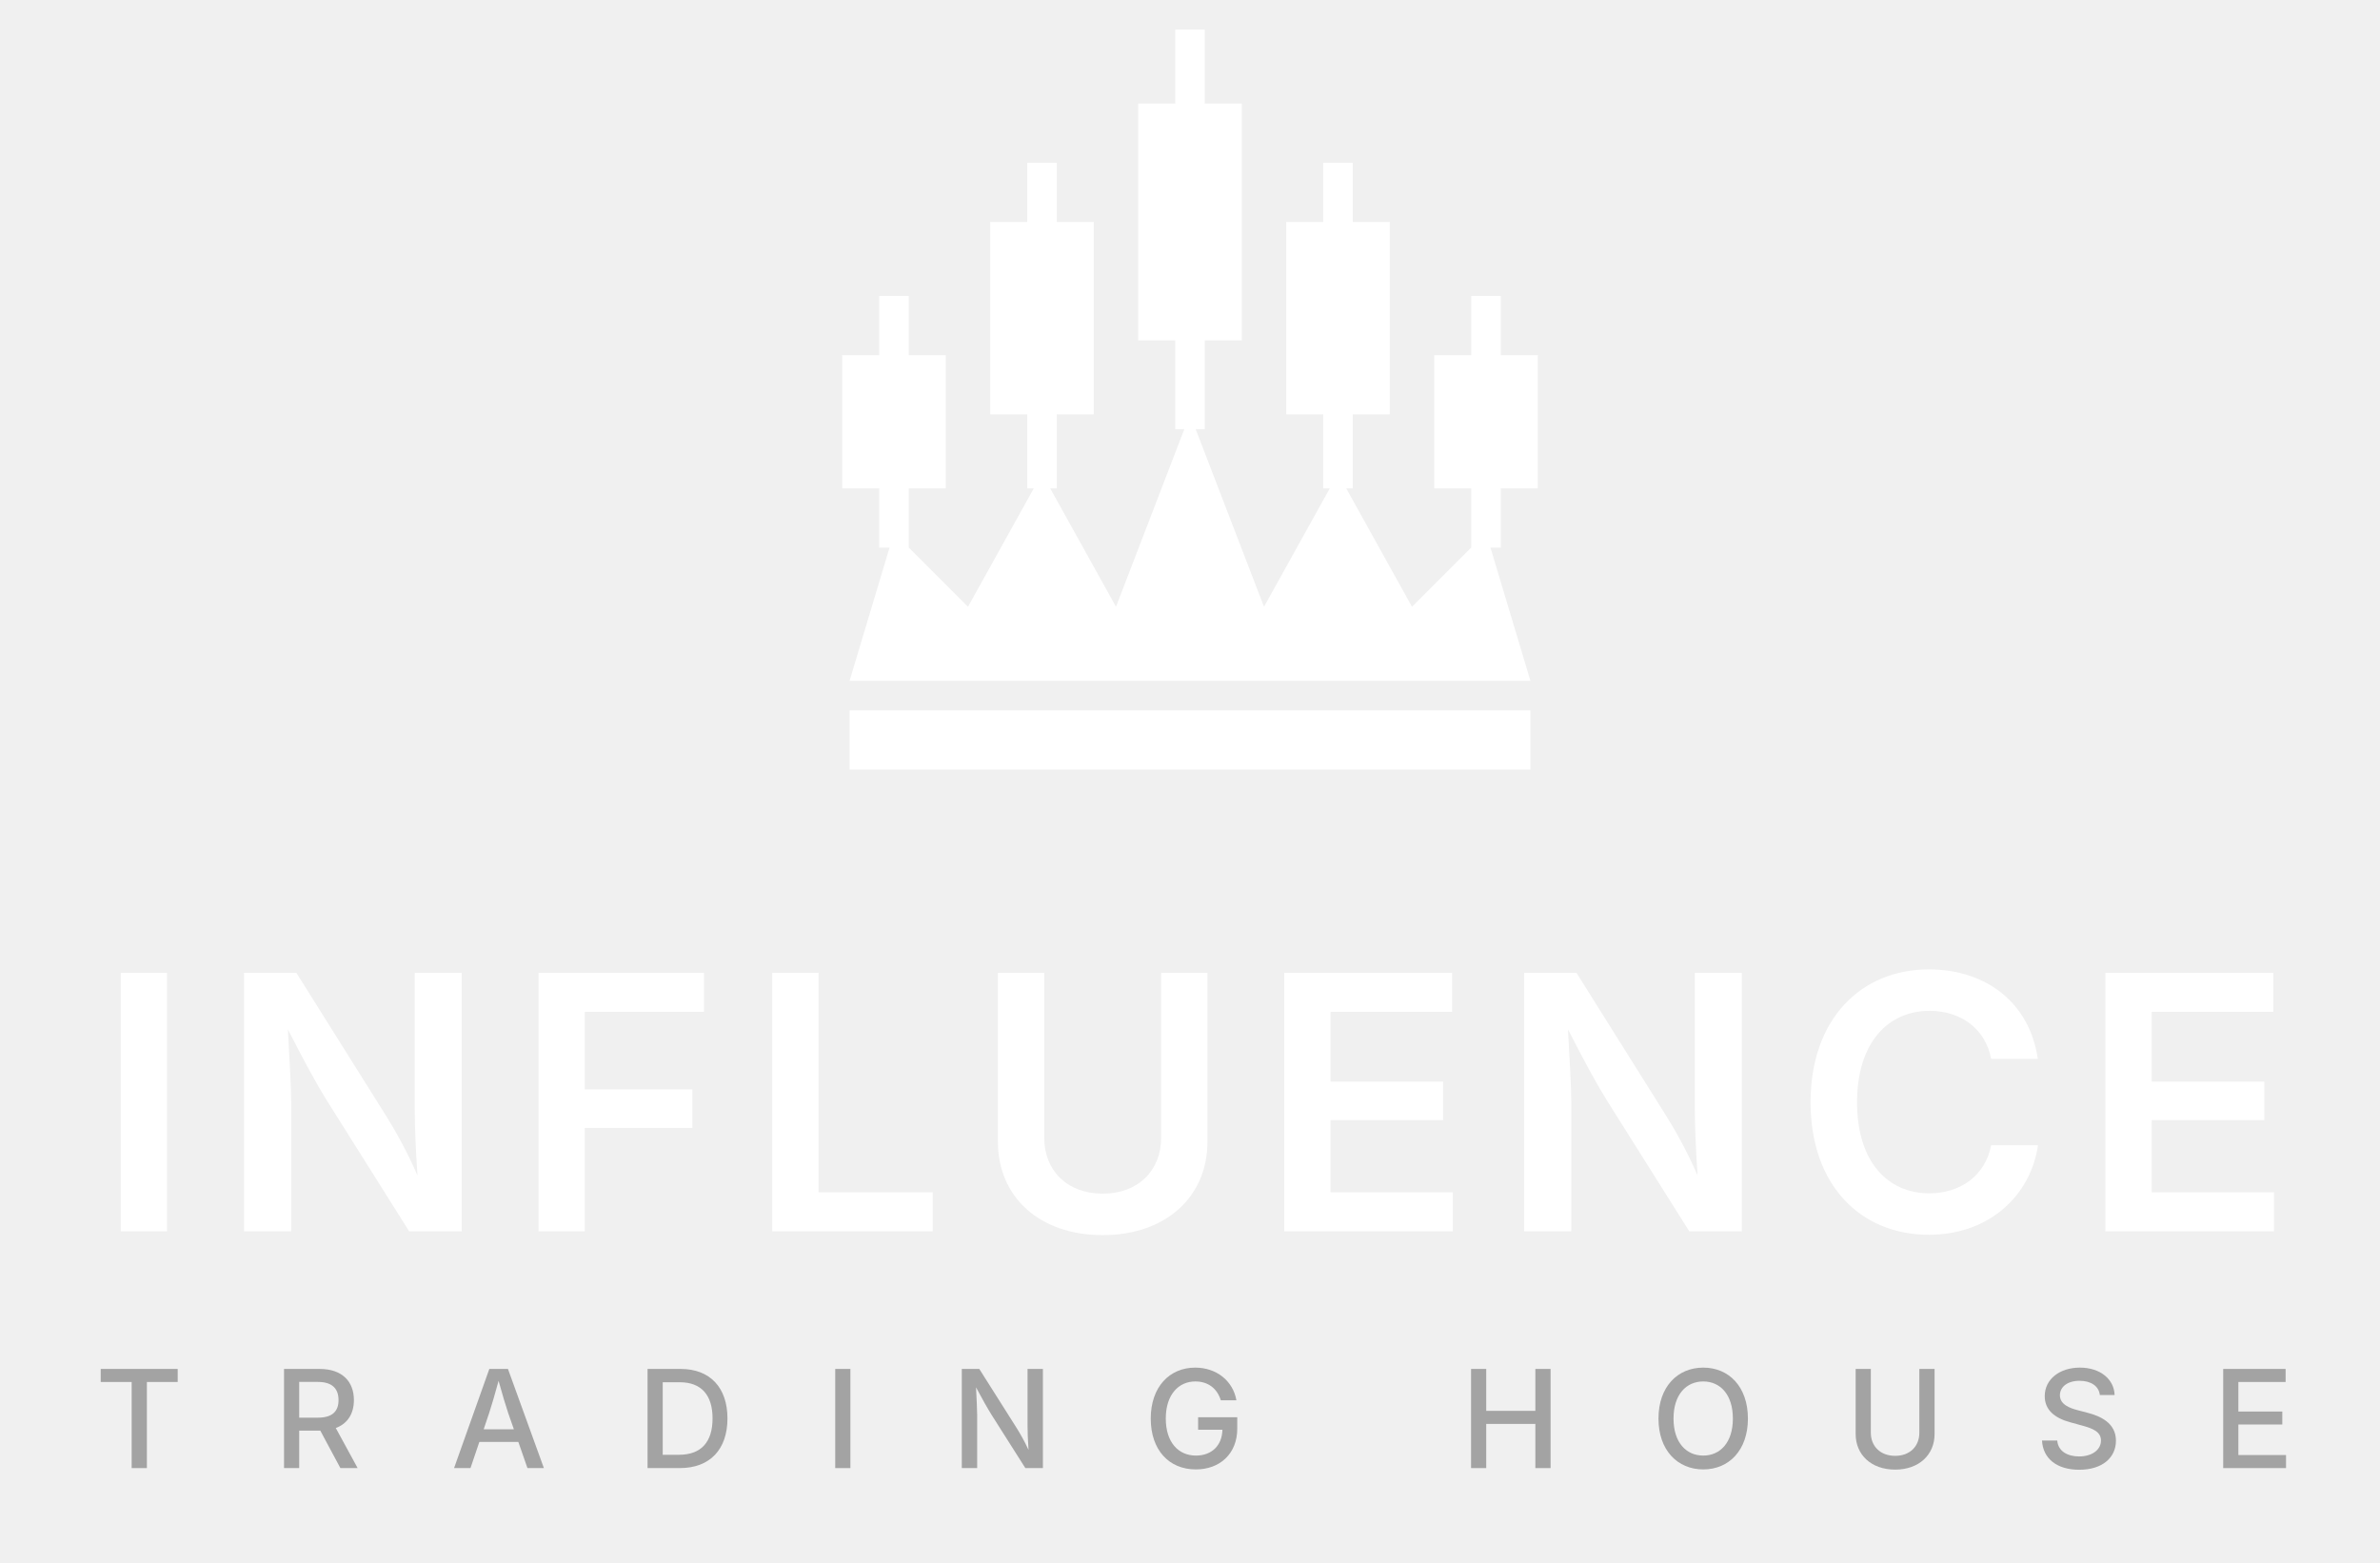
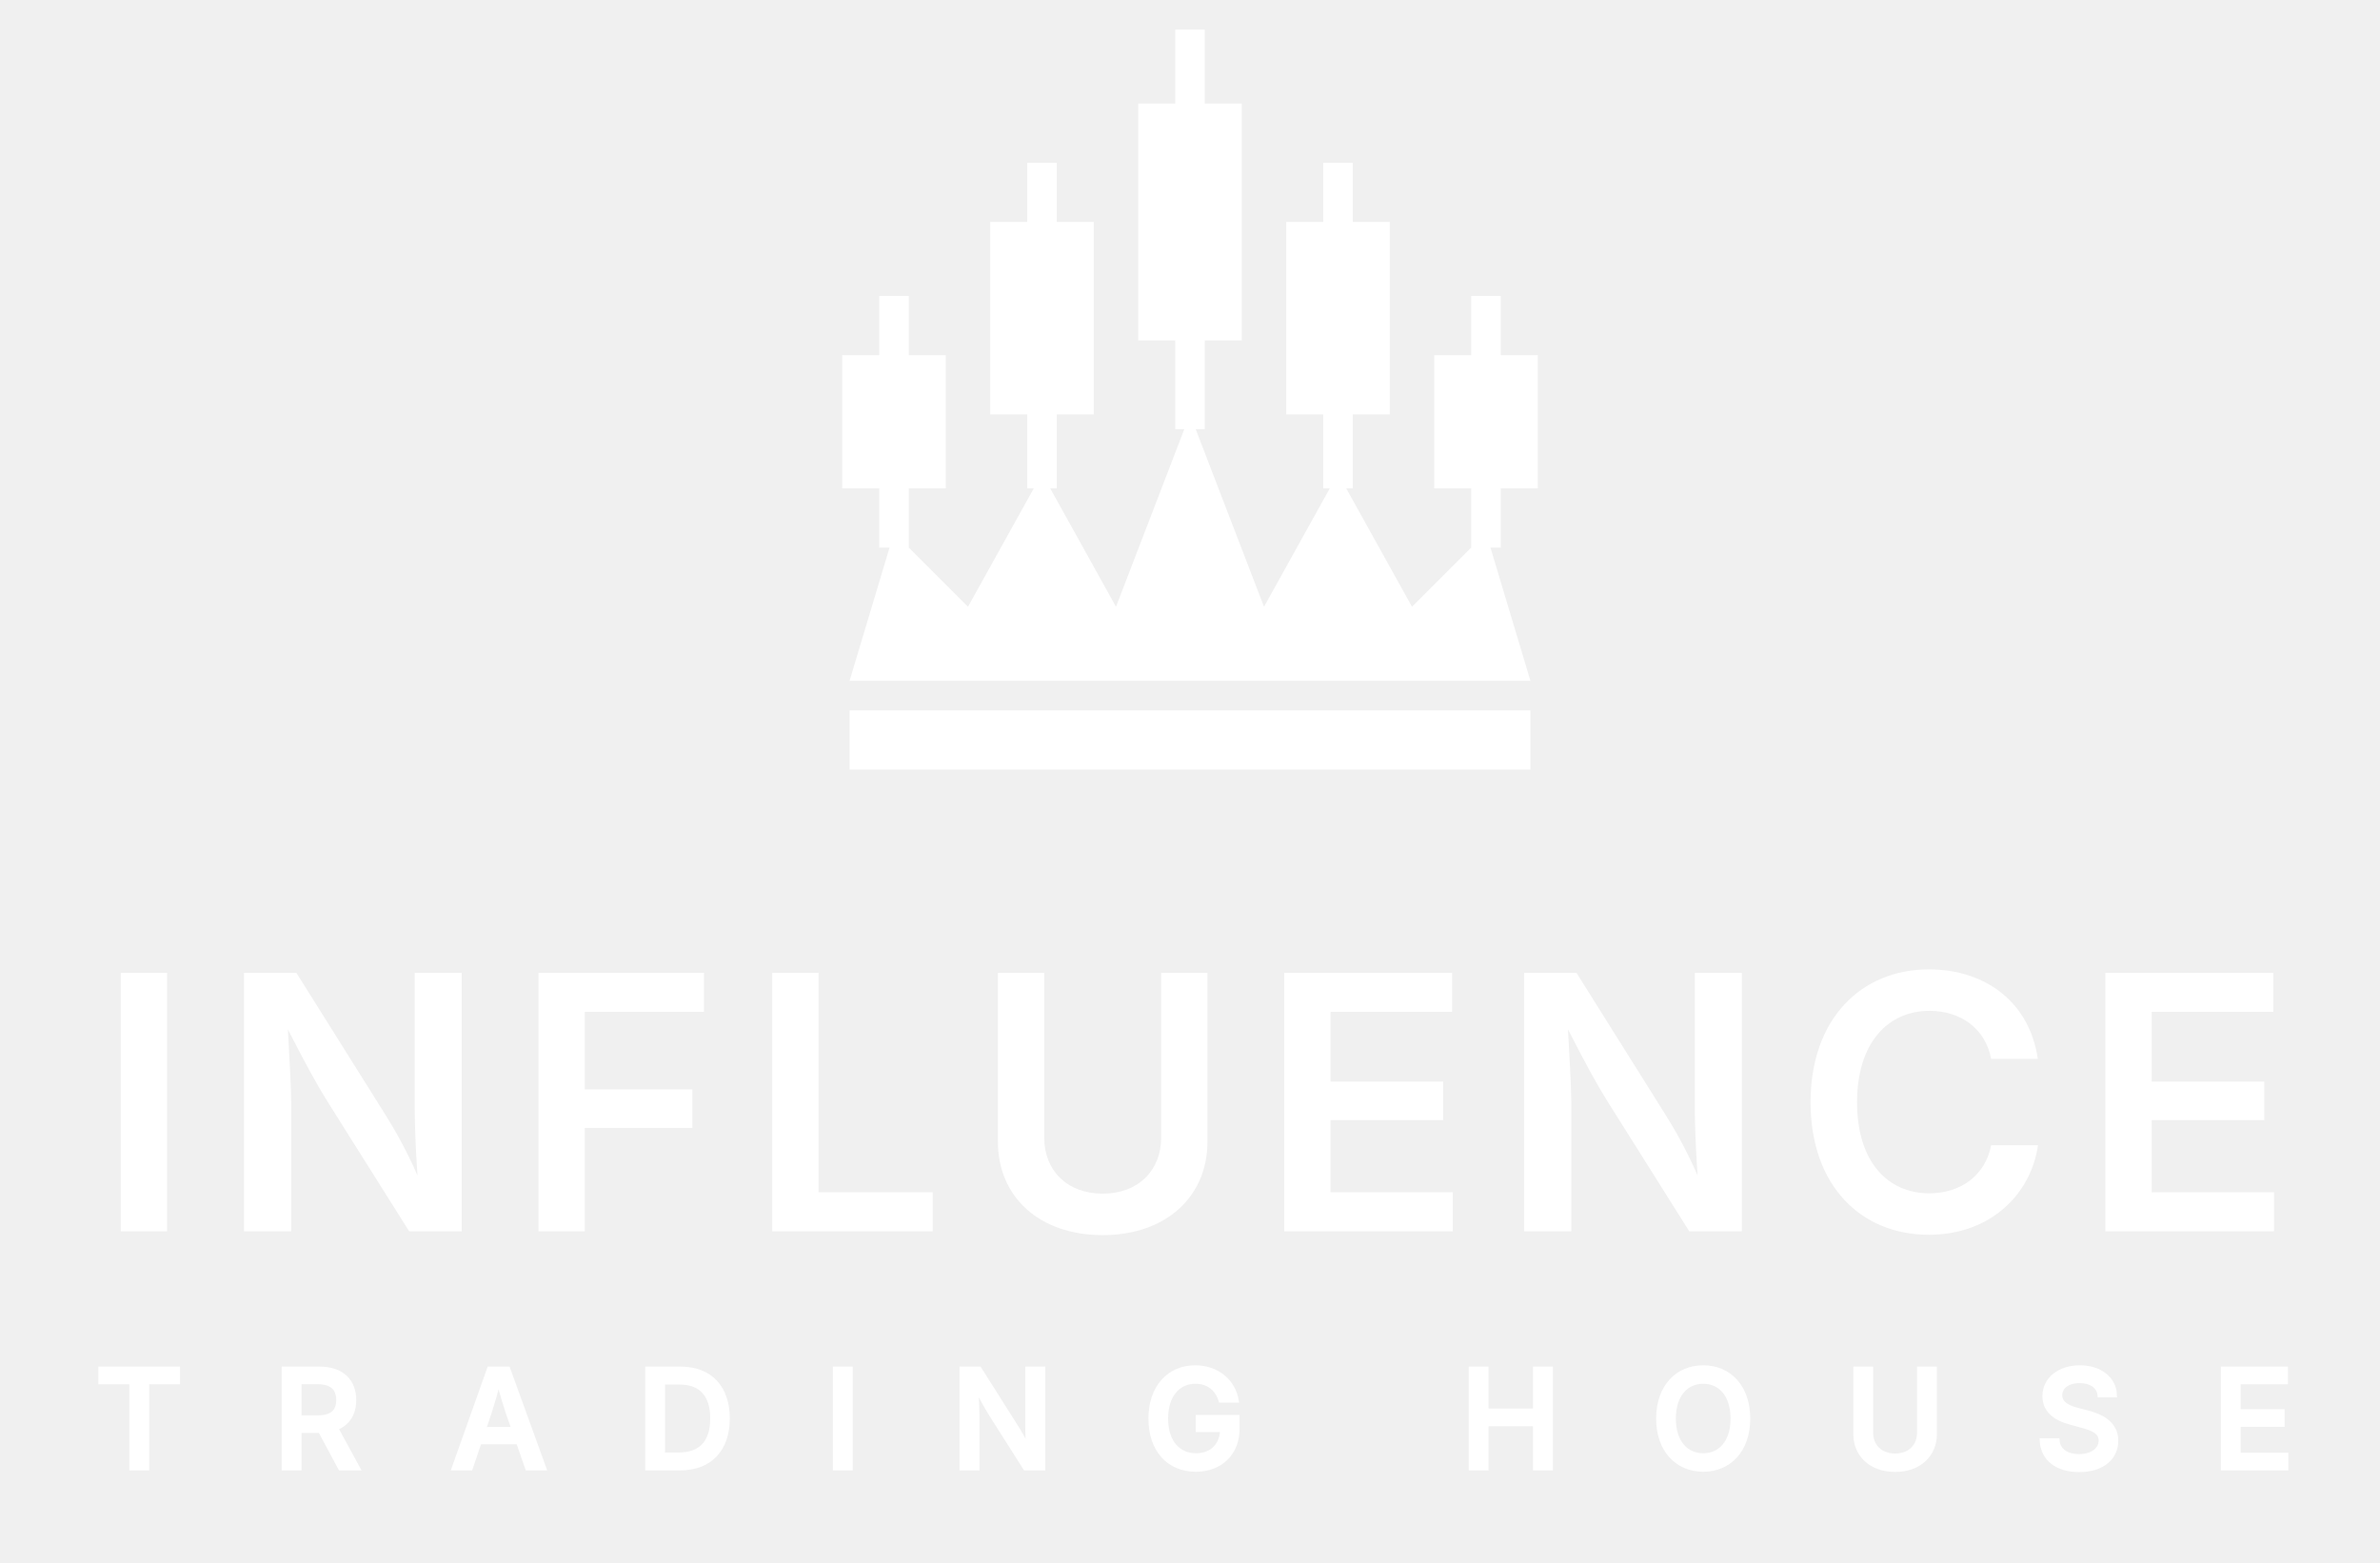
<svg xmlns="http://www.w3.org/2000/svg" viewBox="0 0 201 132" width="201" height="132">
  <g transform="translate(60.5 0) scale(1.25)">
    <rect x="11.0" y="20" width="2.0" height="17" fill="#FFFFFF" />
    <rect x="8.5" y="24" width="7.0" height="9" fill="#FFFFFF" />
    <rect x="21.0" y="11" width="2.0" height="22" fill="#FFFFFF" />
    <rect x="18.5" y="15" width="7.0" height="13" fill="#FFFFFF" />
    <rect x="31.0" y="2" width="2.0" height="27" fill="#FFFFFF" />
    <rect x="28.5" y="7" width="7.0" height="16" fill="#FFFFFF" />
    <rect x="41.0" y="11" width="2.0" height="22" fill="#FFFFFF" />
    <rect x="38.5" y="15" width="7.0" height="13" fill="#FFFFFF" />
    <rect x="51.0" y="20" width="2.0" height="17" fill="#FFFFFF" />
    <rect x="48.5" y="24" width="7.0" height="9" fill="#FFFFFF" />
    <path d="M9 46 L12 36 L17 41 L22 32 L27 41 L32 28 L37 41 L42 32 L47 41 L52 36 L55 46 Z" fill="#FFFFFF" />
    <rect x="9" y="48" width="46" height="4" fill="#FFFFFF" />
  </g>
  <path transform="translate(8.00 104.00) scale(0.01465 -0.01465)" d="M417 1490H150V0H417Z" fill="#FFFFFF" />
  <path transform="translate(18.41 104.00) scale(0.01465 -0.01465)" d="M150 0H422V740C422 823 413 980 403 1164C503 970 559 864 637 739L1102 0H1405V1490H1134V708C1134 617 1140 466 1150 322C1085 471 1020 584 967 669L452 1490H150Z" fill="#FFFFFF" />
  <path transform="translate(43.28 104.00) scale(0.01465 -0.01465)" d="M150 0H417V596H1037V818H417V1265H1104V1490H150Z" fill="#FFFFFF" />
  <path transform="translate(63.02 104.00) scale(0.01465 -0.01465)" d="M150 0H1075V225H417V1490H150Z" fill="#FFFFFF" />
  <path transform="translate(82.08 104.00) scale(0.01465 -0.01465)" d="M754 -22C1117 -22 1358 198 1358 517V1490H1091V539C1091 352 960 217 754 217C548 217 417 352 417 539V1490H150V517C150 198 389 -22 754 -22Z" fill="#FFFFFF" />
  <path transform="translate(106.26 104.00) scale(0.01465 -0.01465)" d="M150 0H1122V225H417V641H1066V863H417V1265H1118V1490H150Z" fill="#FFFFFF" />
  <path transform="translate(126.52 104.00) scale(0.01465 -0.01465)" d="M150 0H422V740C422 823 413 980 403 1164C503 970 559 864 637 739L1102 0H1405V1490H1134V708C1134 617 1140 466 1150 322C1085 471 1020 584 967 669L452 1490H150Z" fill="#FFFFFF" />
  <path transform="translate(151.40 104.00) scale(0.01465 -0.01465)" d="M785 -20C1137 -20 1373 211 1414 496H1144C1110 320 966 219 788 219C546 219 371 402 371 744C371 1082 545 1271 789 1271C967 1271 1111 1170 1144 994H1413C1366 1320 1112 1510 785 1510C396 1510 103 1226 103 744C103 264 393 -20 785 -20Z" fill="#FFFFFF" />
  <path transform="translate(175.61 104.00) scale(0.01465 -0.01465)" d="M150 0H1122V225H417V641H1066V863H417V1265H1118V1490H150Z" fill="#FFFFFF" />
-   <path transform="translate(8.00 124.00) scale(0.00562 -0.00562)" d="M90 1294H555V0H784V1294H1247V1490H90Z" fill="#A3A3A3" />
-   <path transform="translate(23.06 124.00) scale(0.00562 -0.00562)" d="M165 0H393V563H697C701 563 706 563 710 563L1012 0H1271L943 602C1124 670 1215 822 1215 1022C1215 1297 1044 1490 699 1490H165ZM393 758V1295H673C893 1295 984 1190 984 1022C984 855 893 758 675 758Z" fill="#A3A3A3" />
-   <path transform="translate(38.06 124.00) scale(0.00562 -0.00562)" d="M51 0H298L431 393H1017L1154 0H1401L861 1490H581ZM496 583 579 829C616 943 662 1098 720 1311C779 1100 824 948 864 829L950 583Z" fill="#A3A3A3" />
-   <path transform="translate(53.76 124.00) scale(0.00562 -0.00562)" d="M650 0C1103 0 1366 281 1366 747C1366 1210 1103 1490 664 1490H165V0ZM393 200V1290H649C974 1290 1142 1097 1142 747C1142 394 974 200 637 200Z" fill="#A3A3A3" />
-   <path transform="translate(69.61 124.00) scale(0.00562 -0.00562)" d="M393 1490H165V0H393Z" fill="#A3A3A3" />
-   <path transform="translate(80.30 124.00) scale(0.00562 -0.00562)" d="M165 0H396V795C396 872 388 1026 379 1213C487 1013 544 910 617 793L1120 0H1384V1490H1153V642C1153 556 1157 417 1168 273C1102 416 1035 529 989 603L428 1490H165Z" fill="#A3A3A3" />
-   <path transform="translate(96.55 124.00) scale(0.00562 -0.00562)" d="M791 -20C1152 -20 1413 216 1413 593V764H825V576H1190C1185 338 1028 188 792 188C529 188 339 386 339 745C339 1105 532 1302 783 1302C979 1302 1112 1193 1166 1019H1400C1350 1309 1102 1510 781 1510C395 1510 113 1220 113 744C113 273 386 -20 791 -20Z" fill="#A3A3A3" />
-   <path transform="translate(123.31 124.00) scale(0.00562 -0.00562)" d="M165 0H393V664H1131V0H1360V1490H1131V860H393V1490H165Z" fill="#A3A3A3" />
-   <path transform="translate(139.43 124.00) scale(0.00562 -0.00562)" d="M786 -20C1172 -20 1457 268 1457 744C1457 1222 1172 1510 786 1510C399 1510 113 1222 113 744C113 268 399 -20 786 -20ZM786 188C530 188 339 384 339 744C339 1105 530 1302 786 1302C1040 1302 1231 1106 1231 744C1231 384 1040 188 786 188Z" fill="#A3A3A3" />
-   <path transform="translate(155.79 124.00) scale(0.00562 -0.00562)" d="M759 -23C1115 -23 1351 199 1351 512V1490H1122V531C1122 330 983 184 759 184C534 184 393 330 393 531V1490H165V512C165 199 400 -23 759 -23Z" fill="#A3A3A3" />
-   <path transform="translate(171.86 124.00) scale(0.00562 -0.00562)" d="M665 -25C1015 -25 1217 159 1217 412C1217 681 978 783 788 832L643 870C529 900 375 953 375 1094C375 1220 489 1312 670 1312C839 1312 960 1234 975 1098H1197C1190 1335 981 1510 675 1510C375 1510 147 1339 147 1081C147 877 291 752 535 687L709 639C869 596 992 545 992 415C992 271 853 175 664 175C492 175 348 251 335 414H106C120 142 330 -25 665 -25Z" fill="#A3A3A3" />
-   <path transform="translate(186.83 124.00) scale(0.00562 -0.00562)" d="M165 0H1109V196H393V655H1053V850H393V1294H1103V1490H165Z" fill="#A3A3A3" />
+   <path transform="translate(8.00 124.00) scale(0.00562 -0.00562)" d="M90 1294H555V0H784V1294H1247V1490H90Z" fill="#FFFFFF" stroke="#FFFFFF" stroke-width="70" />
+   <path transform="translate(23.06 124.00) scale(0.00562 -0.00562)" d="M165 0H393V563H697C701 563 706 563 710 563L1012 0H1271L943 602C1124 670 1215 822 1215 1022C1215 1297 1044 1490 699 1490H165ZM393 758V1295H673C893 1295 984 1190 984 1022C984 855 893 758 675 758Z" fill="#FFFFFF" stroke="#FFFFFF" stroke-width="70" />
+   <path transform="translate(38.06 124.00) scale(0.00562 -0.00562)" d="M51 0H298L431 393H1017L1154 0H1401L861 1490H581ZM496 583 579 829C616 943 662 1098 720 1311C779 1100 824 948 864 829L950 583Z" fill="#FFFFFF" stroke="#FFFFFF" stroke-width="70" />
+   <path transform="translate(53.76 124.00) scale(0.00562 -0.00562)" d="M650 0C1103 0 1366 281 1366 747C1366 1210 1103 1490 664 1490H165V0ZM393 200V1290H649C974 1290 1142 1097 1142 747C1142 394 974 200 637 200Z" fill="#FFFFFF" stroke="#FFFFFF" stroke-width="70" />
+   <path transform="translate(69.61 124.00) scale(0.00562 -0.00562)" d="M393 1490H165V0H393Z" fill="#FFFFFF" stroke="#FFFFFF" stroke-width="70" />
+   <path transform="translate(80.30 124.00) scale(0.00562 -0.00562)" d="M165 0H396V795C396 872 388 1026 379 1213C487 1013 544 910 617 793L1120 0H1384V1490H1153V642C1153 556 1157 417 1168 273C1102 416 1035 529 989 603L428 1490H165Z" fill="#FFFFFF" stroke="#FFFFFF" stroke-width="70" />
+   <path transform="translate(96.55 124.00) scale(0.00562 -0.00562)" d="M791 -20C1152 -20 1413 216 1413 593V764H825V576H1190C1185 338 1028 188 792 188C529 188 339 386 339 745C339 1105 532 1302 783 1302C979 1302 1112 1193 1166 1019H1400C1350 1309 1102 1510 781 1510C395 1510 113 1220 113 744C113 273 386 -20 791 -20Z" fill="#FFFFFF" stroke="#FFFFFF" stroke-width="70" />
+   <path transform="translate(123.31 124.00) scale(0.00562 -0.00562)" d="M165 0H393V664H1131V0H1360V1490H1131V860H393V1490H165Z" fill="#FFFFFF" stroke="#FFFFFF" stroke-width="70" />
+   <path transform="translate(139.43 124.00) scale(0.00562 -0.00562)" d="M786 -20C1172 -20 1457 268 1457 744C1457 1222 1172 1510 786 1510C399 1510 113 1222 113 744C113 268 399 -20 786 -20ZM786 188C530 188 339 384 339 744C339 1105 530 1302 786 1302C1040 1302 1231 1106 1231 744C1231 384 1040 188 786 188Z" fill="#FFFFFF" stroke="#FFFFFF" stroke-width="70" />
+   <path transform="translate(155.79 124.00) scale(0.00562 -0.00562)" d="M759 -23C1115 -23 1351 199 1351 512V1490H1122V531C1122 330 983 184 759 184C534 184 393 330 393 531V1490H165V512C165 199 400 -23 759 -23Z" fill="#FFFFFF" stroke="#FFFFFF" stroke-width="70" />
+   <path transform="translate(171.86 124.00) scale(0.00562 -0.00562)" d="M665 -25C1015 -25 1217 159 1217 412C1217 681 978 783 788 832L643 870C529 900 375 953 375 1094C375 1220 489 1312 670 1312C839 1312 960 1234 975 1098H1197C1190 1335 981 1510 675 1510C375 1510 147 1339 147 1081C147 877 291 752 535 687L709 639C869 596 992 545 992 415C992 271 853 175 664 175C492 175 348 251 335 414H106C120 142 330 -25 665 -25Z" fill="#FFFFFF" stroke="#FFFFFF" stroke-width="70" />
+   <path transform="translate(186.83 124.00) scale(0.00562 -0.00562)" d="M165 0H1109V196H393V655H1053V850H393V1294H1103V1490H165Z" fill="#FFFFFF" stroke="#FFFFFF" stroke-width="70" />
</svg>
